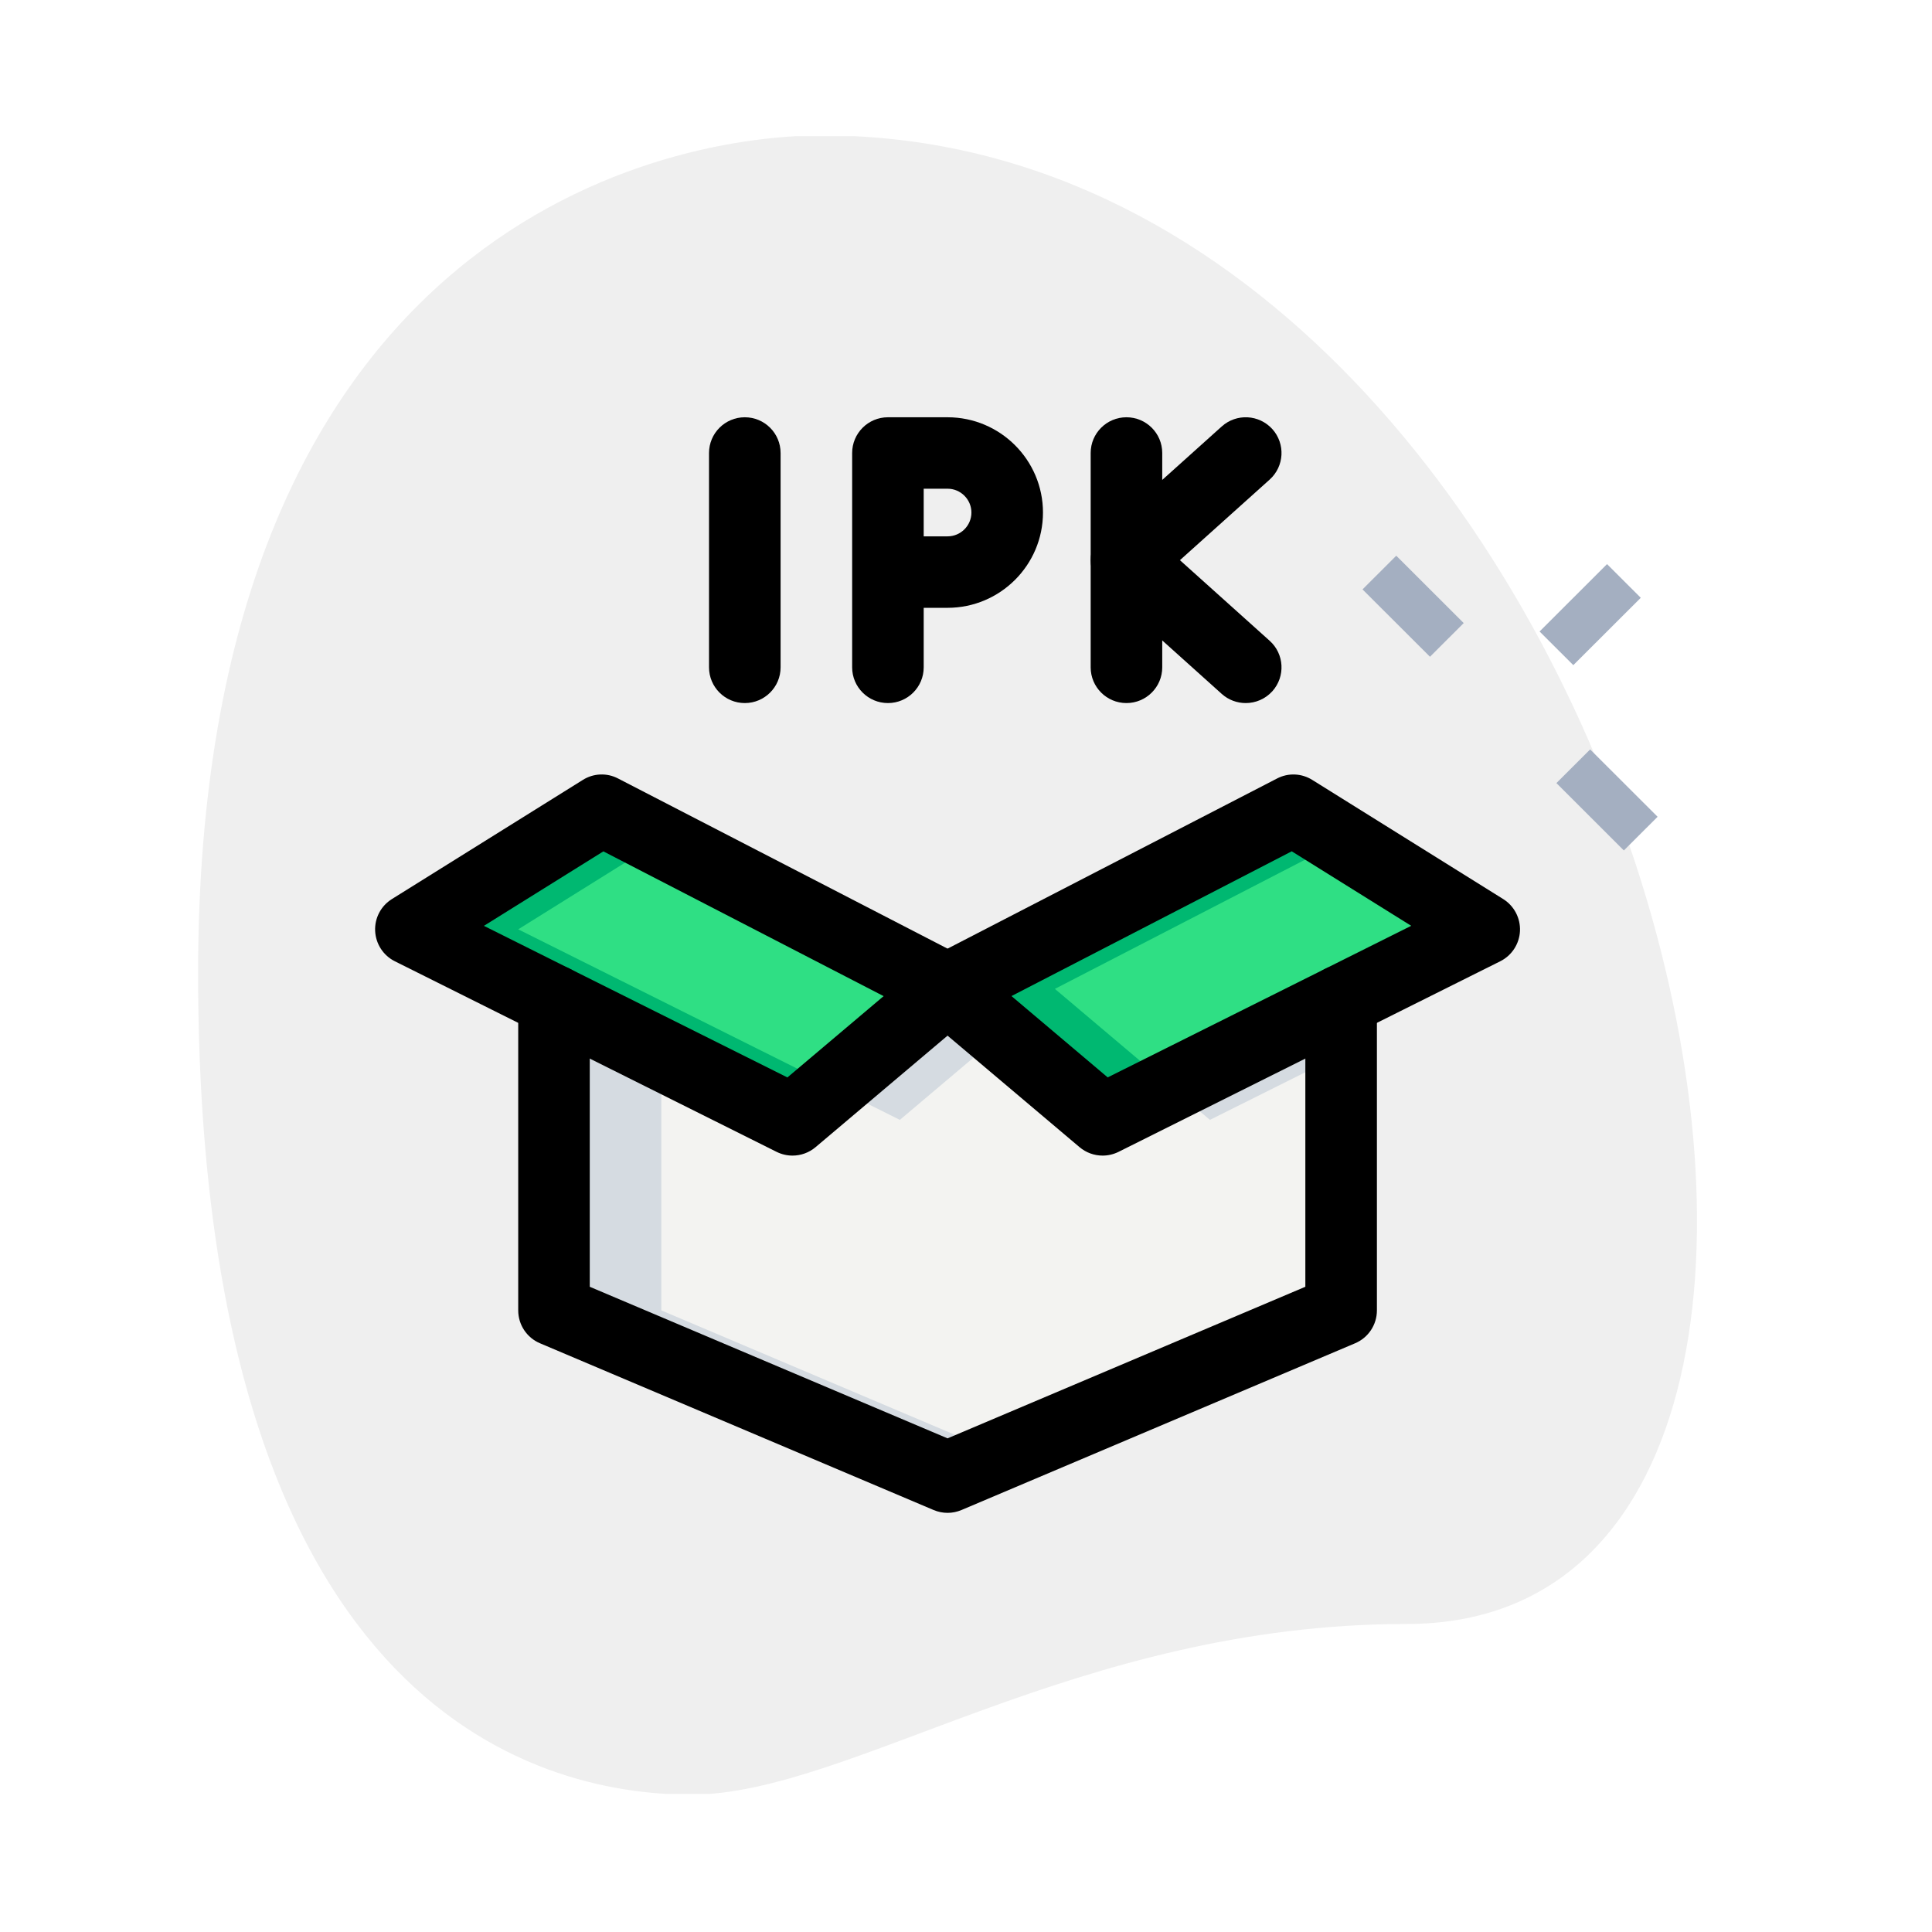
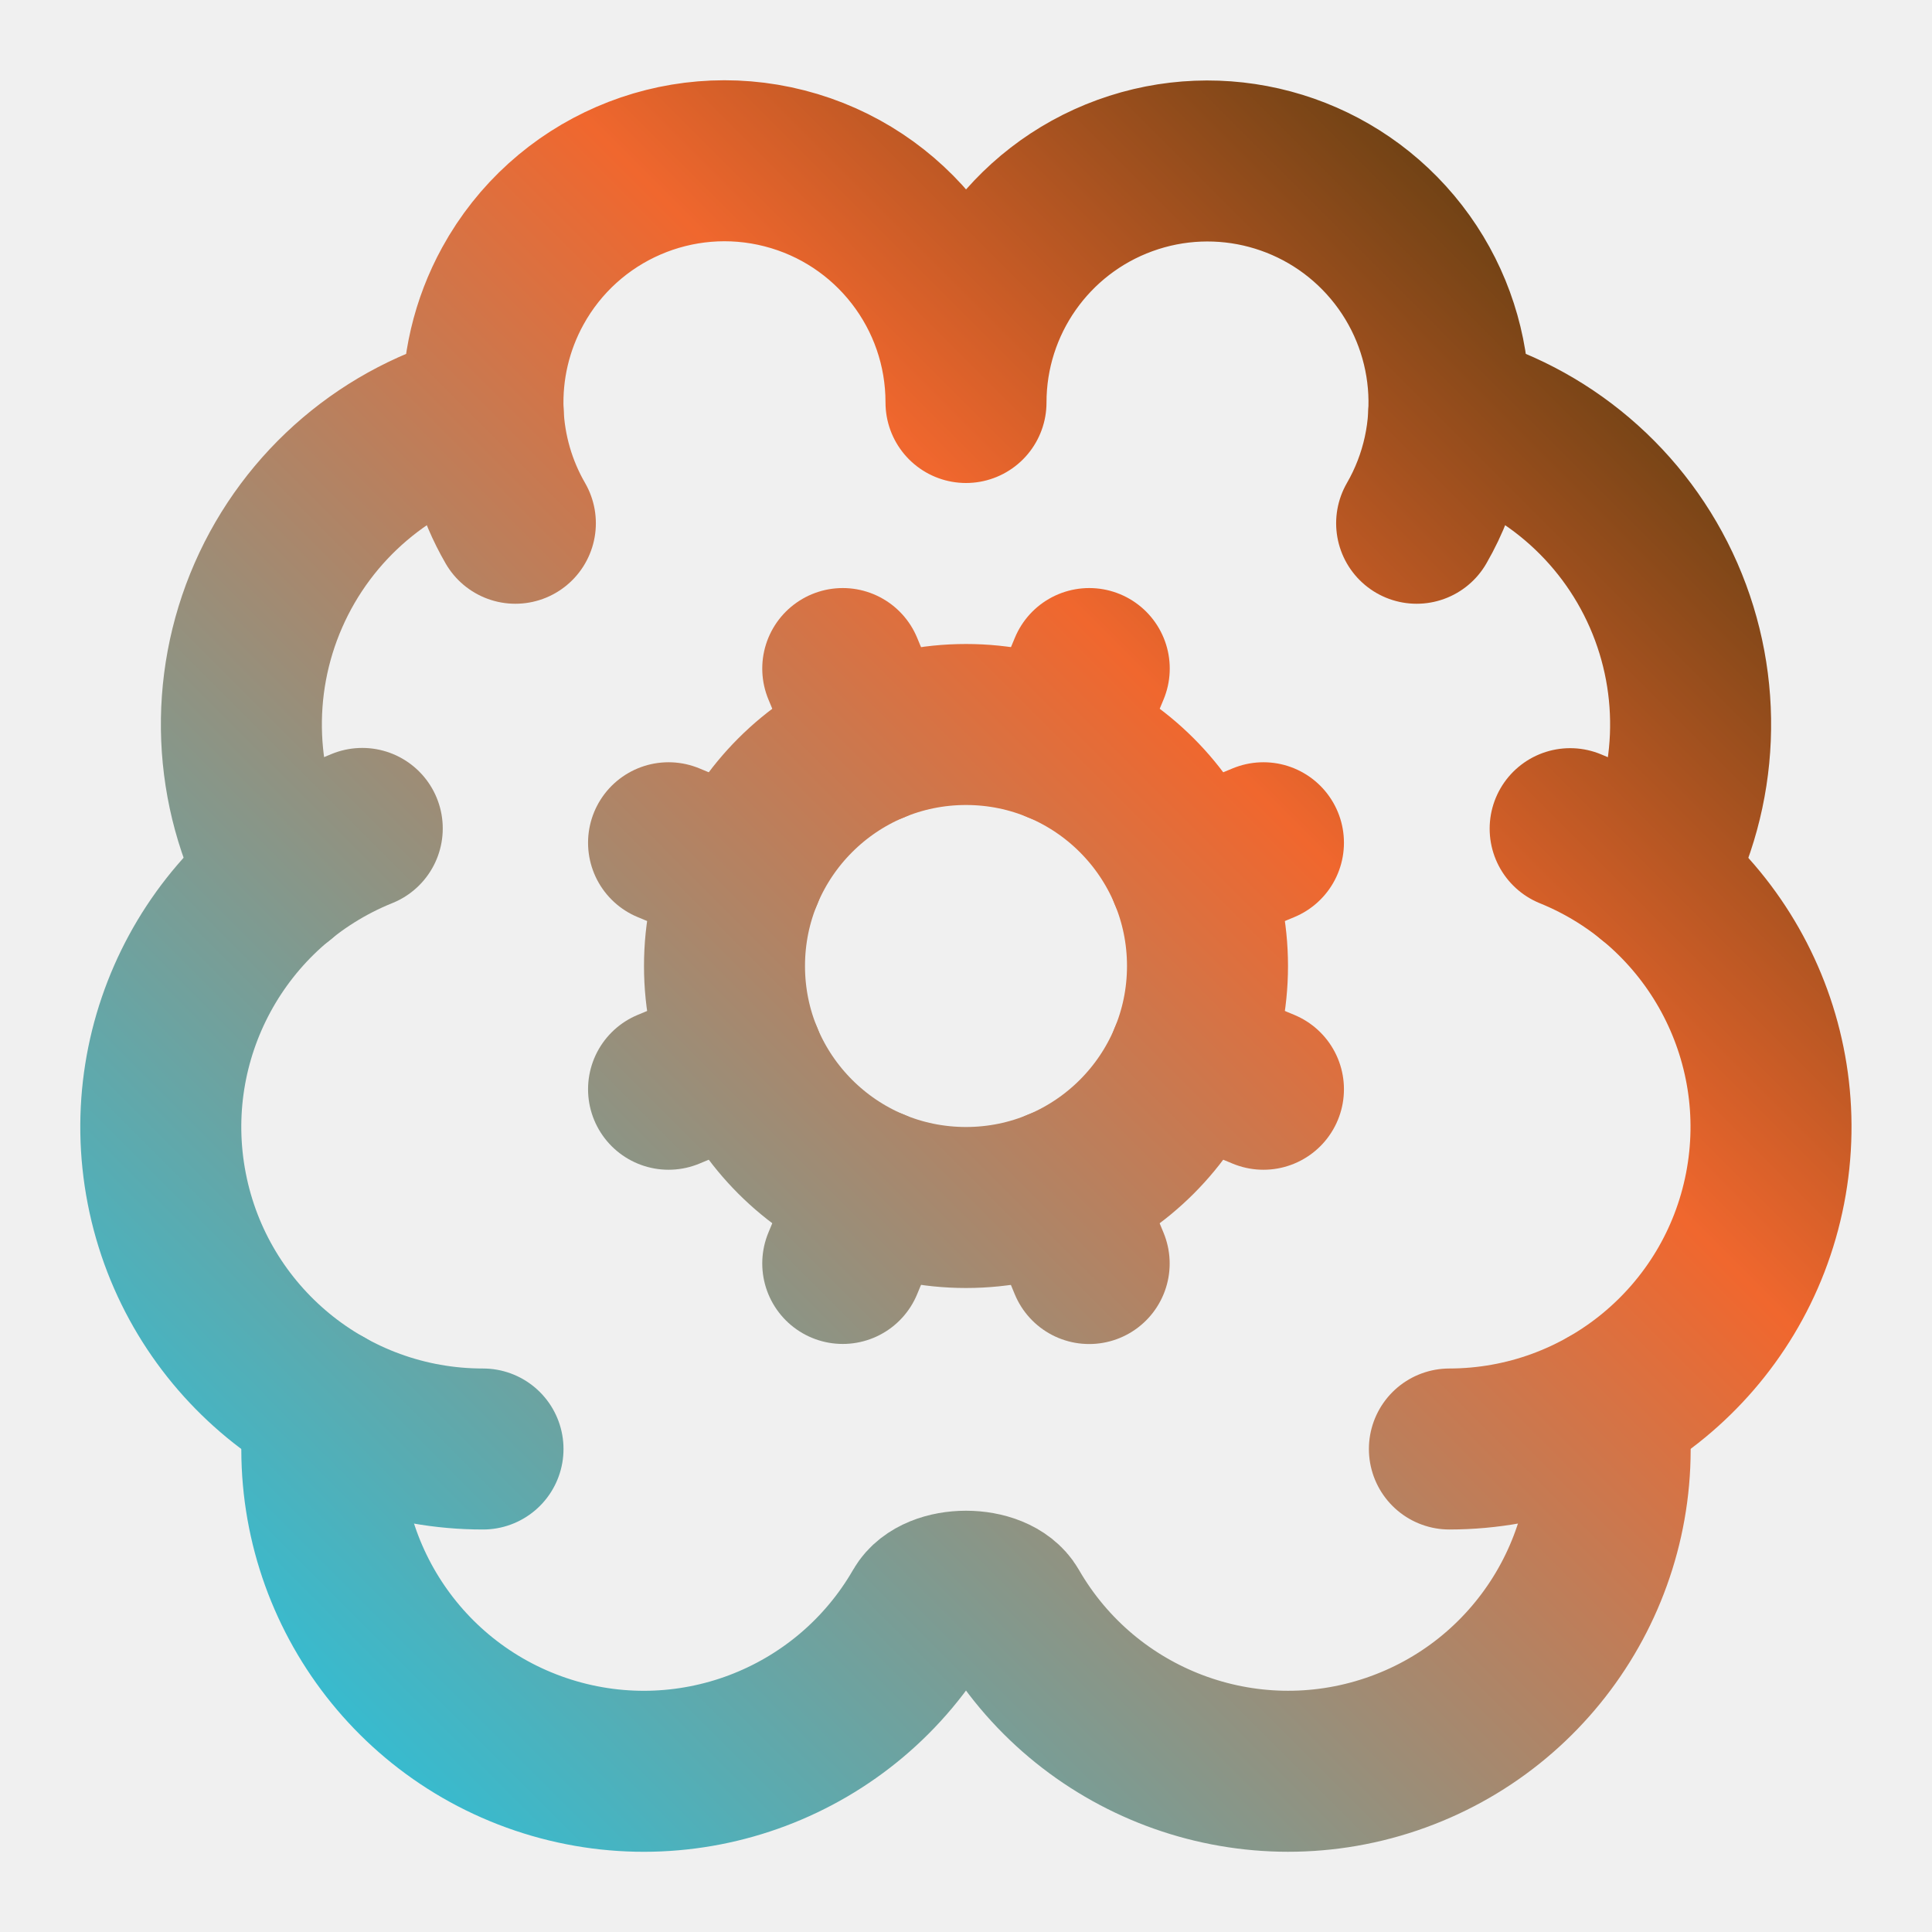
- <svg xmlns="http://www.w3.org/2000/svg" width="500" zoomAndPan="magnify" viewBox="0 0 375 375" height="500" preserveAspectRatio="xMidYMid meet" version="1.0">
+ <svg xmlns="http://www.w3.org/2000/svg" class="lucide lucide-brain-cog" width="600" height="600" viewBox="0 0 24 24" fill="none" stroke="url(#iconhub-icon-stroke-gradient)" stroke-width="2" stroke-linecap="round" stroke-linejoin="round">
  <defs>
-     <clipPath id="18ccfe48c7">
-       <path d="M 38 26.441 L 330 26.441 L 330 348.191 L 38 348.191 Z M 38 26.441 " clip-rule="nonzero" />
-     </clipPath>
+     <linearGradient id="iconhub-icon-stroke-gradient" gradientUnits="userSpaceOnUse" x1="0" y1="0" x2="24" y2="24" gradientTransform="rotate(90, 12, 12)">
+       <stop offset="0%" stop-color="rgba(7,36,0,1)" />
+       <stop offset="38%" stop-color="rgba(240,103,46,1)" />
+       <stop offset="100%" stop-color="rgba(0,212,255,1)" />
+     </linearGradient>
  </defs>
-   <rect x="-37.5" width="450" fill="#ffffff" y="-37.5" height="450" fill-opacity="1" />
-   <rect x="-37.5" width="450" fill="#ffffff" y="-37.5" height="450" fill-opacity="1" />
-   <g clip-path="url(#18ccfe48c7)">
-     <path fill="#efefef" d="M 273.023 315.215 C 208.977 315.215 164.992 348.34 134.133 348.34 C 103.27 348.34 38.453 330.625 38.453 188.863 C 38.453 47.098 125.648 26.285 159.594 26.285 C 318.555 26.285 386.453 315.215 273.023 315.215 Z M 273.023 315.215 " fill-opacity="1" fill-rule="nonzero" />
-   </g>
-   <path fill="#a4afc1" d="M 298.832 122.57 L 311.926 109.492 L 318.473 116.031 L 305.379 129.105 Z M 298.832 122.57 " fill-opacity="1" fill-rule="nonzero" />
-   <path fill="#a4afc1" d="M 302.098 151.996 L 308.645 145.461 L 321.738 158.535 L 315.191 165.074 Z M 302.098 151.996 " fill-opacity="1" fill-rule="nonzero" />
-   <path fill="#a4afc1" d="M 264.465 114.402 L 271.012 107.863 L 284.105 120.938 L 277.559 127.477 Z M 264.465 114.402 " fill-opacity="1" fill-rule="nonzero" />
-   <path fill="#2fdf84" d="M 79.75 180.383 L 153.828 217.367 L 183.922 191.941 L 116.789 157.27 Z M 79.75 180.383 " fill-opacity="1" fill-rule="nonzero" />
-   <path fill="#2fdf84" d="M 251.051 157.27 L 183.922 191.941 L 214.016 217.367 L 288.09 180.383 Z M 251.051 157.27 " fill-opacity="1" fill-rule="nonzero" />
-   <path fill="#f3f3f1" d="M 214.016 217.367 L 183.922 191.941 L 153.828 217.367 L 107.527 194.254 L 107.527 254.348 L 183.922 286.711 L 260.312 254.348 L 260.312 194.254 Z M 214.016 217.367 " fill-opacity="1" fill-rule="nonzero" />
-   <path fill="#00b871" d="M 100.586 180.383 L 128.188 163.16 L 116.789 157.27 L 79.75 180.383 L 153.828 217.367 L 161.566 210.828 Z M 100.586 180.383 " fill-opacity="1" fill-rule="nonzero" />
-   <path fill="#00b871" d="M 204.754 191.941 L 260.488 163.16 L 251.051 157.27 L 183.922 191.941 L 214.016 217.367 L 227.105 210.828 Z M 204.754 191.941 " fill-opacity="1" fill-rule="nonzero" />
-   <path fill="#d5dbe1" d="M 174.66 217.367 L 194.336 200.742 L 183.922 191.941 L 161.566 210.828 Z M 174.66 217.367 " fill-opacity="1" fill-rule="nonzero" />
-   <path fill="#d5dbe1" d="M 234.848 217.367 L 260.312 204.652 L 260.312 194.254 L 227.105 210.828 Z M 234.848 217.367 " fill-opacity="1" fill-rule="nonzero" />
-   <path fill="#d5dbe1" d="M 128.363 254.348 L 128.363 204.652 L 107.527 194.254 L 107.527 254.348 L 183.922 286.711 L 194.336 282.301 Z M 128.363 254.348 " fill-opacity="1" fill-rule="nonzero" />
-   <path fill="#000000" d="M 172.348 136.465 C 168.512 136.465 165.402 133.359 165.402 129.531 L 165.402 87.926 C 165.402 84.098 168.512 80.992 172.348 80.992 L 183.922 80.992 C 194.133 80.992 202.441 89.285 202.441 99.484 C 202.441 109.684 194.133 117.977 183.922 117.977 L 179.289 117.977 L 179.289 129.531 C 179.289 133.359 176.18 136.465 172.348 136.465 Z M 179.289 104.105 L 183.922 104.105 C 186.469 104.105 188.551 102.027 188.551 99.484 C 188.551 96.941 186.469 94.859 183.922 94.859 L 179.289 94.859 Z M 179.289 104.105 " fill-opacity="1" fill-rule="nonzero" />
-   <path fill="#000000" d="M 144.566 136.465 C 140.734 136.465 137.621 133.359 137.621 129.531 L 137.621 87.926 C 137.621 84.098 140.734 80.992 144.566 80.992 C 148.402 80.992 151.512 84.098 151.512 87.926 L 151.512 129.531 C 151.512 133.359 148.402 136.465 144.566 136.465 Z M 144.566 136.465 " fill-opacity="1" fill-rule="nonzero" />
-   <path fill="#000000" d="M 214.016 224.301 C 212.402 224.301 210.809 223.738 209.531 222.656 L 179.438 197.23 C 177.672 195.742 176.762 193.457 177.023 191.164 C 177.281 188.863 178.68 186.848 180.727 185.781 L 247.859 151.113 C 250.043 149.965 252.652 150.086 254.727 151.391 L 291.766 174.504 C 293.895 175.836 295.137 178.203 295.027 180.707 C 294.906 183.211 293.441 185.469 291.191 186.586 L 217.117 223.57 C 216.133 224.059 215.07 224.301 214.016 224.301 Z M 196.328 193.336 L 215.004 209.121 L 273.914 179.699 L 250.727 165.238 Z M 196.328 193.336 " fill-opacity="1" fill-rule="nonzero" />
-   <path fill="#000000" d="M 183.922 293.645 C 182.996 293.645 182.078 293.457 181.207 293.09 L 104.816 260.73 C 102.25 259.648 100.586 257.133 100.586 254.348 L 100.586 194.254 C 100.586 190.426 103.695 187.316 107.527 187.316 C 111.363 187.316 114.473 190.426 114.473 194.254 L 114.473 249.762 L 183.922 279.184 L 253.367 249.762 L 253.367 194.254 C 253.367 190.426 256.477 187.316 260.312 187.316 C 264.145 187.316 267.258 190.426 267.258 194.254 L 267.258 254.348 C 267.258 257.133 265.59 259.648 263.023 260.73 L 186.633 293.09 C 185.762 293.457 184.848 293.645 183.922 293.645 Z M 183.922 293.645 " fill-opacity="1" fill-rule="nonzero" />
-   <path fill="#000000" d="M 218.645 136.465 C 214.809 136.465 211.699 133.359 211.699 129.531 L 211.699 87.926 C 211.699 84.098 214.809 80.992 218.645 80.992 C 222.477 80.992 225.59 84.098 225.59 87.926 L 225.59 129.531 C 225.59 133.359 222.477 136.465 218.645 136.465 Z M 218.645 136.465 " fill-opacity="1" fill-rule="nonzero" />
-   <path fill="#000000" d="M 241.793 136.465 C 240.137 136.465 238.477 135.883 237.145 134.691 L 213.996 113.887 C 212.531 112.566 211.699 110.699 211.699 108.73 C 211.699 106.762 212.531 104.895 213.996 103.57 L 237.145 82.77 C 240.004 80.207 244.375 80.438 246.961 83.285 C 249.523 86.141 249.293 90.516 246.441 93.086 L 229.023 108.73 L 246.441 124.375 C 249.293 126.934 249.523 131.316 246.961 134.172 C 245.578 135.691 243.691 136.465 241.793 136.465 Z M 241.793 136.465 " fill-opacity="1" fill-rule="nonzero" />
-   <path fill="#000000" d="M 153.828 224.301 C 152.77 224.301 151.707 224.059 150.727 223.57 L 76.648 186.586 C 74.398 185.469 72.938 183.223 72.816 180.707 C 72.695 178.203 73.938 175.836 76.074 174.504 L 113.113 151.391 C 115.188 150.078 117.809 149.965 119.984 151.113 L 187.113 185.781 C 189.172 186.848 190.559 188.863 190.82 191.164 C 191.078 193.457 190.18 195.742 188.402 197.23 L 158.309 222.656 C 157.031 223.738 155.438 224.301 153.828 224.301 Z M 93.926 179.707 L 152.836 209.129 L 171.512 193.348 L 117.113 165.25 Z M 93.926 179.707 " fill-opacity="1" fill-rule="nonzero" />
+   <rect id="iconhub-bg-rect" x="0" y="0" width="calc(100% - 0px)" height="calc(100% - 0px)" fill="none" rx="0" stroke-width="0" stroke="none" />
+   <path d="m10.852 14.772-.383.923" id="shape-1" />
+   <path d="m10.852 9.228-.383-.923" id="shape-2" class="" />
+   <path d="m13.148 14.772.382.924" id="shape-3" />
+   <path d="m13.531 8.305-.383.923" id="shape-4" />
+   <path d="m14.772 10.852.923-.383" id="shape-5" />
+   <path d="m14.772 13.148.923.383" id="shape-6" />
+   <path d="M17.598 6.5A3 3 0 1 0 12 5a3 3 0 0 0-5.63-1.446 3 3 0 0 0-.368 1.571 4 4 0 0 0-2.525 5.771" id="shape-7" class="" />
+   <path d="M17.998 5.125a4 4 0 0 1 2.525 5.771" id="shape-8" />
+   <path d="M19.505 10.294a4 4 0 0 1-1.5 7.706" id="shape-9" />
+   <path d="M4.032 17.483A4 4 0 0 0 11.464 20c.18-.311.892-.311 1.072 0a4 4 0 0 0 7.432-2.516" id="shape-10" />
+   <path d="M4.5 10.291A4 4 0 0 0 6 18" id="shape-11" />
+   <path d="M6.002 5.125a3 3 0 0 0 .4 1.375" id="shape-12" />
+   <path d="m9.228 10.852-.923-.383" id="shape-13" />
+   <path d="m9.228 13.148-.923.383" id="shape-14" />
+   <circle cx="12" cy="12" r="3" id="shape-15" class="" />
</svg>
